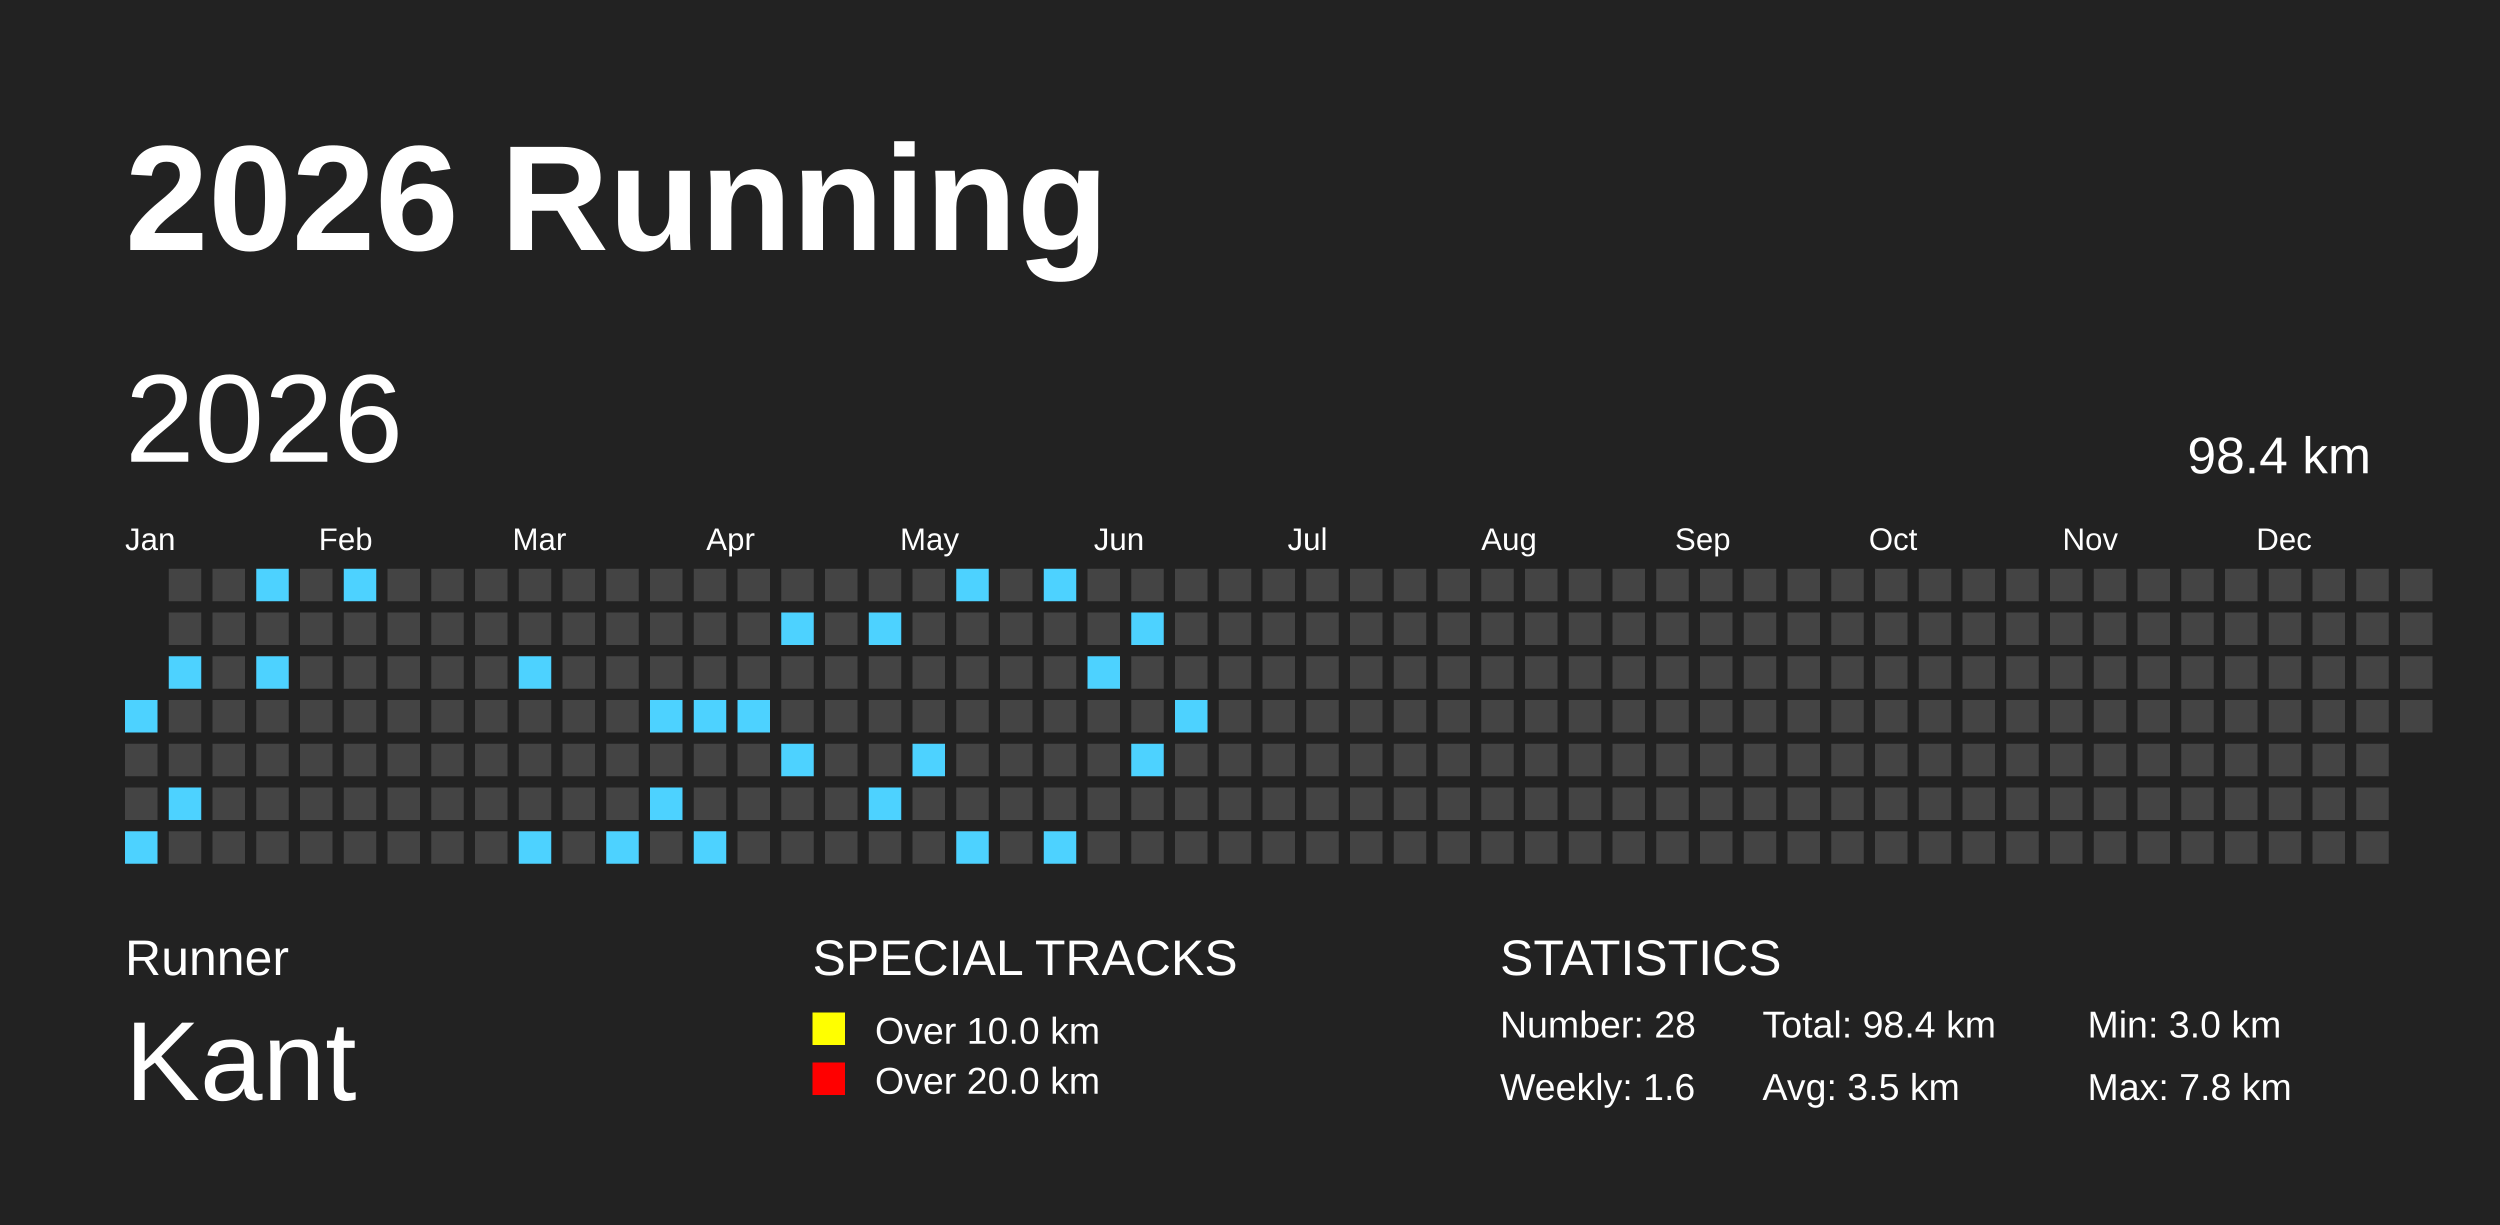
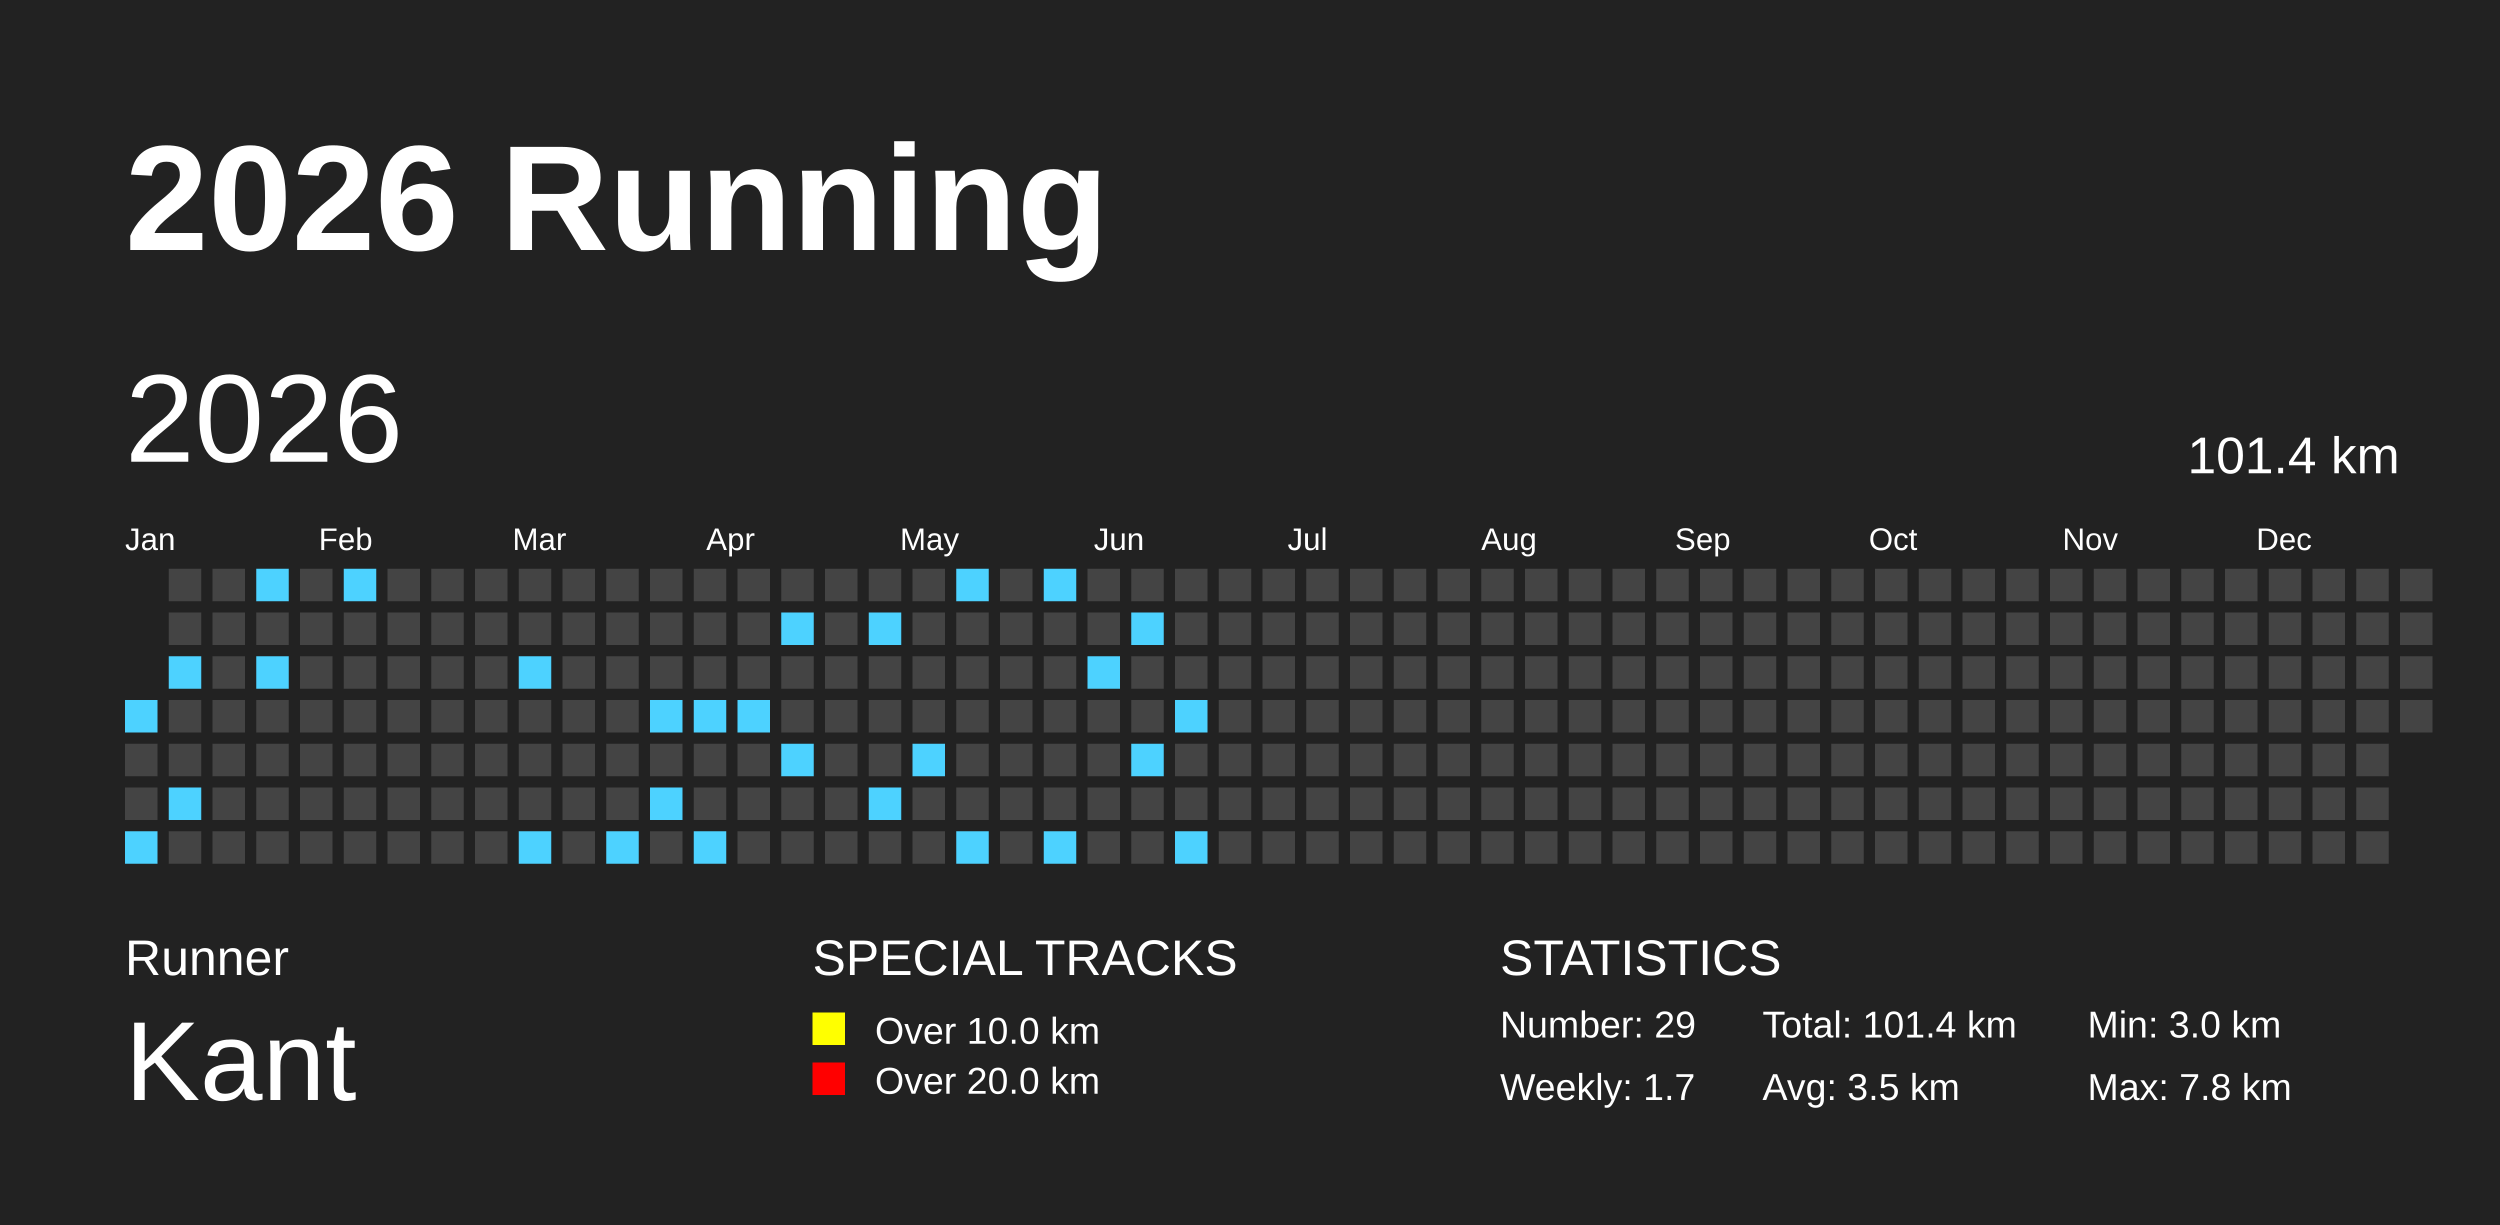
<svg xmlns="http://www.w3.org/2000/svg" baseProfile="full" height="98mm" version="1.1" viewBox="0,0,200,98" width="200mm">
  <defs />
  <rect fill="#222222" height="98" width="200" x="0" y="0" />
  <text fill="#FFFFFF" style="font-size:12px; font-family:Arial; font-weight:bold;" x="10" y="20">2026 Running</text>
  <text fill="#FFFFFF" style="font-size:4px; font-family:Arial" x="10" y="78">Runner</text>
  <text fill="#FFFFFF" style="font-size:9px; font-family:Arial" x="10" y="88">Kant</text>
  <text fill="#FFFFFF" style="font-size:4px; font-family:Arial" x="65" y="78">SPECIAL TRACKS</text>
  <rect fill="yellow" height="2.6" width="2.6" x="65" y="81" />
  <text fill="#FFFFFF" style="font-size:3px; font-family:Arial" x="70" y="83.5">Over 10.0 km</text>
  <rect fill="red" height="2.6" width="2.6" x="65" y="85" />
  <text fill="#FFFFFF" style="font-size:3px; font-family:Arial" x="70" y="87.5">Over 20.0 km</text>
  <text fill="#FFFFFF" style="font-size:4px; font-family:Arial" x="120" y="78">STATISTICS</text>
-   <text fill="#FFFFFF" style="font-size:3px; font-family:Arial" x="120" y="83">Number: 28</text>
-   <text fill="#FFFFFF" style="font-size:3px; font-family:Arial" x="120" y="88">Weekly: 1.6</text>
-   <text fill="#FFFFFF" style="font-size:3px; font-family:Arial" x="141" y="83">Total: 98.4 km</text>
+   <text fill="#FFFFFF" style="font-size:3px; font-family:Arial" x="120" y="83">Number: 29</text>
+   <text fill="#FFFFFF" style="font-size:3px; font-family:Arial" x="120" y="88">Weekly: 1.7</text>
+   <text fill="#FFFFFF" style="font-size:3px; font-family:Arial" x="141" y="83">Total: 101.4 km</text>
  <text fill="#FFFFFF" style="font-size:3px; font-family:Arial" x="141" y="88">Avg: 3.5 km</text>
  <text fill="#FFFFFF" style="font-size:3px; font-family:Arial" x="167" y="83">Min: 3.0 km</text>
  <text fill="#FFFFFF" style="font-size:3px; font-family:Arial" x="167" y="88">Max: 7.8 km</text>
  <text dominant-baseline="hanging" fill="#FFFFFF" style="font-size:10.0px; font-family:Arial;" x="10" y="30">2026</text>
-   <text dominant-baseline="hanging" fill="#FFFFFF" style="font-size:4.125px; font-family:Arial;" x="175" y="35">98.4 km</text>
+   <text dominant-baseline="hanging" fill="#FFFFFF" style="font-size:4.125px; font-family:Arial;" x="175" y="35">101.4 km</text>
  <text fill="#FFFFFF" style="font-size:2.5px; font-family:Arial" x="10.0" y="44">Jan</text>
  <text fill="#FFFFFF" style="font-size:2.5px; font-family:Arial" x="25.5" y="44">Feb</text>
  <text fill="#FFFFFF" style="font-size:2.5px; font-family:Arial" x="41.0" y="44">Mar</text>
  <text fill="#FFFFFF" style="font-size:2.5px; font-family:Arial" x="56.5" y="44">Apr</text>
  <text fill="#FFFFFF" style="font-size:2.5px; font-family:Arial" x="72.0" y="44">May</text>
  <text fill="#FFFFFF" style="font-size:2.5px; font-family:Arial" x="87.5" y="44">Jun</text>
  <text fill="#FFFFFF" style="font-size:2.5px; font-family:Arial" x="103.0" y="44">Jul</text>
  <text fill="#FFFFFF" style="font-size:2.5px; font-family:Arial" x="118.5" y="44">Aug</text>
  <text fill="#FFFFFF" style="font-size:2.5px; font-family:Arial" x="134.0" y="44">Sep</text>
  <text fill="#FFFFFF" style="font-size:2.5px; font-family:Arial" x="149.5" y="44">Oct</text>
  <text fill="#FFFFFF" style="font-size:2.5px; font-family:Arial" x="165.0" y="44">Nov</text>
  <text fill="#FFFFFF" style="font-size:2.5px; font-family:Arial" x="180.5" y="44">Dec</text>
  <rect fill="#4DD2FF" height="2.6" width="2.6" x="10.0" y="56.0" />
  <rect fill="#444444" height="2.6" width="2.6" x="10.0" y="59.5" />
  <rect fill="#444444" height="2.6" width="2.6" x="10.0" y="63.0" />
  <rect fill="#4DD2FF" height="2.6" width="2.6" x="10.0" y="66.5" />
  <rect fill="#444444" height="2.6" width="2.6" x="13.5" y="45.5" />
  <rect fill="#444444" height="2.6" width="2.6" x="13.5" y="49.0" />
  <rect fill="#4DD2FF" height="2.6" width="2.6" x="13.5" y="52.5" />
  <rect fill="#444444" height="2.6" width="2.6" x="13.5" y="56.0" />
  <rect fill="#444444" height="2.6" width="2.6" x="13.5" y="59.5" />
  <rect fill="#4DD2FF" height="2.6" width="2.6" x="13.5" y="63.0" />
  <rect fill="#444444" height="2.6" width="2.6" x="13.5" y="66.5" />
  <rect fill="#444444" height="2.6" width="2.6" x="17.0" y="45.5" />
  <rect fill="#444444" height="2.6" width="2.6" x="17.0" y="49.0" />
  <rect fill="#444444" height="2.6" width="2.6" x="17.0" y="52.5" />
  <rect fill="#444444" height="2.6" width="2.6" x="17.0" y="56.0" />
  <rect fill="#444444" height="2.6" width="2.6" x="17.0" y="59.5" />
  <rect fill="#444444" height="2.6" width="2.6" x="17.0" y="63.0" />
  <rect fill="#444444" height="2.6" width="2.6" x="17.0" y="66.5" />
  <rect fill="#4DD2FF" height="2.6" width="2.6" x="20.5" y="45.5" />
  <rect fill="#444444" height="2.6" width="2.6" x="20.5" y="49.0" />
  <rect fill="#4DD2FF" height="2.6" width="2.6" x="20.5" y="52.5" />
  <rect fill="#444444" height="2.6" width="2.6" x="20.5" y="56.0" />
  <rect fill="#444444" height="2.6" width="2.6" x="20.5" y="59.5" />
  <rect fill="#444444" height="2.6" width="2.6" x="20.5" y="63.0" />
  <rect fill="#444444" height="2.6" width="2.6" x="20.5" y="66.5" />
  <rect fill="#444444" height="2.6" width="2.6" x="24.0" y="45.5" />
  <rect fill="#444444" height="2.6" width="2.6" x="24.0" y="49.0" />
  <rect fill="#444444" height="2.6" width="2.6" x="24.0" y="52.5" />
  <rect fill="#444444" height="2.6" width="2.6" x="24.0" y="56.0" />
  <rect fill="#444444" height="2.6" width="2.6" x="24.0" y="59.5" />
  <rect fill="#444444" height="2.6" width="2.6" x="24.0" y="63.0" />
  <rect fill="#444444" height="2.6" width="2.6" x="24.0" y="66.5" />
  <rect fill="#4DD2FF" height="2.6" width="2.6" x="27.5" y="45.5" />
  <rect fill="#444444" height="2.6" width="2.6" x="27.5" y="49.0" />
  <rect fill="#444444" height="2.6" width="2.6" x="27.5" y="52.5" />
  <rect fill="#444444" height="2.6" width="2.6" x="27.5" y="56.0" />
  <rect fill="#444444" height="2.6" width="2.6" x="27.5" y="59.5" />
  <rect fill="#444444" height="2.6" width="2.6" x="27.5" y="63.0" />
  <rect fill="#444444" height="2.6" width="2.6" x="27.5" y="66.5" />
  <rect fill="#444444" height="2.6" width="2.6" x="31.0" y="45.5" />
  <rect fill="#444444" height="2.6" width="2.6" x="31.0" y="49.0" />
  <rect fill="#444444" height="2.6" width="2.6" x="31.0" y="52.5" />
  <rect fill="#444444" height="2.6" width="2.6" x="31.0" y="56.0" />
  <rect fill="#444444" height="2.6" width="2.6" x="31.0" y="59.5" />
  <rect fill="#444444" height="2.6" width="2.6" x="31.0" y="63.0" />
  <rect fill="#444444" height="2.6" width="2.6" x="31.0" y="66.5" />
  <rect fill="#444444" height="2.6" width="2.6" x="34.5" y="45.5" />
  <rect fill="#444444" height="2.6" width="2.6" x="34.5" y="49.0" />
  <rect fill="#444444" height="2.6" width="2.6" x="34.5" y="52.5" />
  <rect fill="#444444" height="2.6" width="2.6" x="34.5" y="56.0" />
  <rect fill="#444444" height="2.6" width="2.6" x="34.5" y="59.5" />
  <rect fill="#444444" height="2.6" width="2.6" x="34.5" y="63.0" />
  <rect fill="#444444" height="2.6" width="2.6" x="34.5" y="66.5" />
  <rect fill="#444444" height="2.6" width="2.6" x="38.0" y="45.5" />
  <rect fill="#444444" height="2.6" width="2.6" x="38.0" y="49.0" />
  <rect fill="#444444" height="2.6" width="2.6" x="38.0" y="52.5" />
  <rect fill="#444444" height="2.6" width="2.6" x="38.0" y="56.0" />
  <rect fill="#444444" height="2.6" width="2.6" x="38.0" y="59.5" />
  <rect fill="#444444" height="2.6" width="2.6" x="38.0" y="63.0" />
  <rect fill="#444444" height="2.6" width="2.6" x="38.0" y="66.5" />
  <rect fill="#444444" height="2.6" width="2.6" x="41.5" y="45.5" />
  <rect fill="#444444" height="2.6" width="2.6" x="41.5" y="49.0" />
  <rect fill="#4DD2FF" height="2.6" width="2.6" x="41.5" y="52.5" />
  <rect fill="#444444" height="2.6" width="2.6" x="41.5" y="56.0" />
  <rect fill="#444444" height="2.6" width="2.6" x="41.5" y="59.5" />
  <rect fill="#444444" height="2.6" width="2.6" x="41.5" y="63.0" />
  <rect fill="#4DD2FF" height="2.6" width="2.6" x="41.5" y="66.5" />
  <rect fill="#444444" height="2.6" width="2.6" x="45.0" y="45.5" />
  <rect fill="#444444" height="2.6" width="2.6" x="45.0" y="49.0" />
  <rect fill="#444444" height="2.6" width="2.6" x="45.0" y="52.5" />
  <rect fill="#444444" height="2.6" width="2.6" x="45.0" y="56.0" />
  <rect fill="#444444" height="2.6" width="2.6" x="45.0" y="59.5" />
  <rect fill="#444444" height="2.6" width="2.6" x="45.0" y="63.0" />
  <rect fill="#444444" height="2.6" width="2.6" x="45.0" y="66.5" />
  <rect fill="#444444" height="2.6" width="2.6" x="48.5" y="45.5" />
  <rect fill="#444444" height="2.6" width="2.6" x="48.5" y="49.0" />
  <rect fill="#444444" height="2.6" width="2.6" x="48.5" y="52.5" />
  <rect fill="#444444" height="2.6" width="2.6" x="48.5" y="56.0" />
  <rect fill="#444444" height="2.6" width="2.6" x="48.5" y="59.5" />
  <rect fill="#444444" height="2.6" width="2.6" x="48.5" y="63.0" />
  <rect fill="#4DD2FF" height="2.6" width="2.6" x="48.5" y="66.5" />
  <rect fill="#444444" height="2.6" width="2.6" x="52.0" y="45.5" />
  <rect fill="#444444" height="2.6" width="2.6" x="52.0" y="49.0" />
  <rect fill="#444444" height="2.6" width="2.6" x="52.0" y="52.5" />
  <rect fill="#4DD2FF" height="2.6" width="2.6" x="52.0" y="56.0" />
  <rect fill="#444444" height="2.6" width="2.6" x="52.0" y="59.5" />
  <rect fill="#4DD2FF" height="2.6" width="2.6" x="52.0" y="63.0" />
  <rect fill="#444444" height="2.6" width="2.6" x="52.0" y="66.5" />
  <rect fill="#444444" height="2.6" width="2.6" x="55.5" y="45.5" />
  <rect fill="#444444" height="2.6" width="2.6" x="55.5" y="49.0" />
  <rect fill="#444444" height="2.6" width="2.6" x="55.5" y="52.5" />
  <rect fill="#4DD2FF" height="2.6" width="2.6" x="55.5" y="56.0" />
  <rect fill="#444444" height="2.6" width="2.6" x="55.5" y="59.5" />
  <rect fill="#444444" height="2.6" width="2.6" x="55.5" y="63.0" />
  <rect fill="#4DD2FF" height="2.6" width="2.6" x="55.5" y="66.5" />
  <rect fill="#444444" height="2.6" width="2.6" x="59.0" y="45.5" />
  <rect fill="#444444" height="2.6" width="2.6" x="59.0" y="49.0" />
  <rect fill="#444444" height="2.6" width="2.6" x="59.0" y="52.5" />
  <rect fill="#4DD2FF" height="2.6" width="2.6" x="59.0" y="56.0" />
  <rect fill="#444444" height="2.6" width="2.6" x="59.0" y="59.5" />
  <rect fill="#444444" height="2.6" width="2.6" x="59.0" y="63.0" />
  <rect fill="#444444" height="2.6" width="2.6" x="59.0" y="66.5" />
  <rect fill="#444444" height="2.6" width="2.6" x="62.5" y="45.5" />
  <rect fill="#4DD2FF" height="2.6" width="2.6" x="62.5" y="49.0" />
  <rect fill="#444444" height="2.6" width="2.6" x="62.5" y="52.5" />
  <rect fill="#444444" height="2.6" width="2.6" x="62.5" y="56.0" />
  <rect fill="#4DD2FF" height="2.6" width="2.6" x="62.5" y="59.5" />
  <rect fill="#444444" height="2.6" width="2.6" x="62.5" y="63.0" />
  <rect fill="#444444" height="2.6" width="2.6" x="62.5" y="66.5" />
  <rect fill="#444444" height="2.6" width="2.6" x="66.0" y="45.5" />
  <rect fill="#444444" height="2.6" width="2.6" x="66.0" y="49.0" />
  <rect fill="#444444" height="2.6" width="2.6" x="66.0" y="52.5" />
  <rect fill="#444444" height="2.6" width="2.6" x="66.0" y="56.0" />
  <rect fill="#444444" height="2.6" width="2.6" x="66.0" y="59.5" />
  <rect fill="#444444" height="2.6" width="2.6" x="66.0" y="63.0" />
  <rect fill="#444444" height="2.6" width="2.6" x="66.0" y="66.5" />
  <rect fill="#444444" height="2.6" width="2.6" x="69.5" y="45.5" />
  <rect fill="#4DD2FF" height="2.6" width="2.6" x="69.5" y="49.0" />
  <rect fill="#444444" height="2.6" width="2.6" x="69.5" y="52.5" />
  <rect fill="#444444" height="2.6" width="2.6" x="69.5" y="56.0" />
  <rect fill="#444444" height="2.6" width="2.6" x="69.5" y="59.5" />
  <rect fill="#4DD2FF" height="2.6" width="2.6" x="69.5" y="63.0" />
  <rect fill="#444444" height="2.6" width="2.6" x="69.5" y="66.5" />
  <rect fill="#444444" height="2.6" width="2.6" x="73.0" y="45.5" />
  <rect fill="#444444" height="2.6" width="2.6" x="73.0" y="49.0" />
  <rect fill="#444444" height="2.6" width="2.6" x="73.0" y="52.5" />
  <rect fill="#444444" height="2.6" width="2.6" x="73.0" y="56.0" />
  <rect fill="#4DD2FF" height="2.6" width="2.6" x="73.0" y="59.5" />
  <rect fill="#444444" height="2.6" width="2.6" x="73.0" y="63.0" />
  <rect fill="#444444" height="2.6" width="2.6" x="73.0" y="66.5" />
  <rect fill="#4DD2FF" height="2.6" width="2.6" x="76.5" y="45.5" />
  <rect fill="#444444" height="2.6" width="2.6" x="76.5" y="49.0" />
  <rect fill="#444444" height="2.6" width="2.6" x="76.5" y="52.5" />
  <rect fill="#444444" height="2.6" width="2.6" x="76.5" y="56.0" />
  <rect fill="#444444" height="2.6" width="2.6" x="76.5" y="59.5" />
  <rect fill="#444444" height="2.6" width="2.6" x="76.5" y="63.0" />
  <rect fill="#4DD2FF" height="2.6" width="2.6" x="76.5" y="66.5" />
  <rect fill="#444444" height="2.6" width="2.6" x="80.0" y="45.5" />
  <rect fill="#444444" height="2.6" width="2.6" x="80.0" y="49.0" />
  <rect fill="#444444" height="2.6" width="2.6" x="80.0" y="52.5" />
  <rect fill="#444444" height="2.6" width="2.6" x="80.0" y="56.0" />
  <rect fill="#444444" height="2.6" width="2.6" x="80.0" y="59.5" />
  <rect fill="#444444" height="2.6" width="2.6" x="80.0" y="63.0" />
  <rect fill="#444444" height="2.6" width="2.6" x="80.0" y="66.5" />
  <rect fill="#4DD2FF" height="2.6" width="2.6" x="83.5" y="45.5" />
  <rect fill="#444444" height="2.6" width="2.6" x="83.5" y="49.0" />
  <rect fill="#444444" height="2.6" width="2.6" x="83.5" y="52.5" />
  <rect fill="#444444" height="2.6" width="2.6" x="83.5" y="56.0" />
  <rect fill="#444444" height="2.6" width="2.6" x="83.5" y="59.5" />
  <rect fill="#444444" height="2.6" width="2.6" x="83.5" y="63.0" />
  <rect fill="#4DD2FF" height="2.6" width="2.6" x="83.5" y="66.5" />
  <rect fill="#444444" height="2.6" width="2.6" x="87.0" y="45.5" />
  <rect fill="#444444" height="2.6" width="2.6" x="87.0" y="49.0" />
  <rect fill="#4DD2FF" height="2.6" width="2.6" x="87.0" y="52.5" />
  <rect fill="#444444" height="2.6" width="2.6" x="87.0" y="56.0" />
  <rect fill="#444444" height="2.6" width="2.6" x="87.0" y="59.5" />
  <rect fill="#444444" height="2.6" width="2.6" x="87.0" y="63.0" />
  <rect fill="#444444" height="2.6" width="2.6" x="87.0" y="66.5" />
  <rect fill="#444444" height="2.6" width="2.6" x="90.5" y="45.5" />
  <rect fill="#4DD2FF" height="2.6" width="2.6" x="90.5" y="49.0" />
  <rect fill="#444444" height="2.6" width="2.6" x="90.5" y="52.5" />
  <rect fill="#444444" height="2.6" width="2.6" x="90.5" y="56.0" />
  <rect fill="#4DD2FF" height="2.6" width="2.6" x="90.5" y="59.5" />
  <rect fill="#444444" height="2.6" width="2.6" x="90.5" y="63.0" />
  <rect fill="#444444" height="2.6" width="2.6" x="90.5" y="66.5" />
  <rect fill="#444444" height="2.6" width="2.6" x="94.0" y="45.5" />
  <rect fill="#444444" height="2.6" width="2.6" x="94.0" y="49.0" />
  <rect fill="#444444" height="2.6" width="2.6" x="94.0" y="52.5" />
  <rect fill="#4DD2FF" height="2.6" width="2.6" x="94.0" y="56.0" />
  <rect fill="#444444" height="2.6" width="2.6" x="94.0" y="59.5" />
  <rect fill="#444444" height="2.6" width="2.6" x="94.0" y="63.0" />
-   <rect fill="#444444" height="2.6" width="2.6" x="94.0" y="66.5" />
+   <rect fill="#4DD2FF" height="2.6" width="2.6" x="94.0" y="66.5" />
  <rect fill="#444444" height="2.6" width="2.6" x="97.5" y="45.5" />
  <rect fill="#444444" height="2.6" width="2.6" x="97.5" y="49.0" />
  <rect fill="#444444" height="2.6" width="2.6" x="97.5" y="52.5" />
  <rect fill="#444444" height="2.6" width="2.6" x="97.5" y="56.0" />
  <rect fill="#444444" height="2.6" width="2.6" x="97.5" y="59.5" />
  <rect fill="#444444" height="2.6" width="2.6" x="97.5" y="63.0" />
  <rect fill="#444444" height="2.6" width="2.6" x="97.5" y="66.5" />
  <rect fill="#444444" height="2.6" width="2.6" x="101.0" y="45.5" />
  <rect fill="#444444" height="2.6" width="2.6" x="101.0" y="49.0" />
  <rect fill="#444444" height="2.6" width="2.6" x="101.0" y="52.5" />
  <rect fill="#444444" height="2.6" width="2.6" x="101.0" y="56.0" />
  <rect fill="#444444" height="2.6" width="2.6" x="101.0" y="59.5" />
  <rect fill="#444444" height="2.6" width="2.6" x="101.0" y="63.0" />
  <rect fill="#444444" height="2.6" width="2.6" x="101.0" y="66.5" />
  <rect fill="#444444" height="2.6" width="2.6" x="104.5" y="45.5" />
  <rect fill="#444444" height="2.6" width="2.6" x="104.5" y="49.0" />
  <rect fill="#444444" height="2.6" width="2.6" x="104.5" y="52.5" />
  <rect fill="#444444" height="2.6" width="2.6" x="104.5" y="56.0" />
  <rect fill="#444444" height="2.6" width="2.6" x="104.5" y="59.5" />
  <rect fill="#444444" height="2.6" width="2.6" x="104.5" y="63.0" />
  <rect fill="#444444" height="2.6" width="2.6" x="104.5" y="66.5" />
  <rect fill="#444444" height="2.6" width="2.6" x="108.0" y="45.5" />
  <rect fill="#444444" height="2.6" width="2.6" x="108.0" y="49.0" />
  <rect fill="#444444" height="2.6" width="2.6" x="108.0" y="52.5" />
  <rect fill="#444444" height="2.6" width="2.6" x="108.0" y="56.0" />
  <rect fill="#444444" height="2.6" width="2.6" x="108.0" y="59.5" />
  <rect fill="#444444" height="2.6" width="2.6" x="108.0" y="63.0" />
  <rect fill="#444444" height="2.6" width="2.6" x="108.0" y="66.5" />
  <rect fill="#444444" height="2.6" width="2.6" x="111.5" y="45.5" />
  <rect fill="#444444" height="2.6" width="2.6" x="111.5" y="49.0" />
  <rect fill="#444444" height="2.6" width="2.6" x="111.5" y="52.5" />
  <rect fill="#444444" height="2.6" width="2.6" x="111.5" y="56.0" />
  <rect fill="#444444" height="2.6" width="2.6" x="111.5" y="59.5" />
  <rect fill="#444444" height="2.6" width="2.6" x="111.5" y="63.0" />
  <rect fill="#444444" height="2.6" width="2.6" x="111.5" y="66.5" />
  <rect fill="#444444" height="2.6" width="2.6" x="115.0" y="45.5" />
  <rect fill="#444444" height="2.6" width="2.6" x="115.0" y="49.0" />
  <rect fill="#444444" height="2.6" width="2.6" x="115.0" y="52.5" />
  <rect fill="#444444" height="2.6" width="2.6" x="115.0" y="56.0" />
  <rect fill="#444444" height="2.6" width="2.6" x="115.0" y="59.5" />
  <rect fill="#444444" height="2.6" width="2.6" x="115.0" y="63.0" />
  <rect fill="#444444" height="2.6" width="2.6" x="115.0" y="66.5" />
  <rect fill="#444444" height="2.6" width="2.6" x="118.5" y="45.5" />
  <rect fill="#444444" height="2.6" width="2.6" x="118.5" y="49.0" />
  <rect fill="#444444" height="2.6" width="2.6" x="118.5" y="52.5" />
  <rect fill="#444444" height="2.6" width="2.6" x="118.5" y="56.0" />
  <rect fill="#444444" height="2.6" width="2.6" x="118.5" y="59.5" />
  <rect fill="#444444" height="2.6" width="2.6" x="118.5" y="63.0" />
  <rect fill="#444444" height="2.6" width="2.6" x="118.5" y="66.5" />
  <rect fill="#444444" height="2.6" width="2.6" x="122.0" y="45.5" />
  <rect fill="#444444" height="2.6" width="2.6" x="122.0" y="49.0" />
  <rect fill="#444444" height="2.6" width="2.6" x="122.0" y="52.5" />
  <rect fill="#444444" height="2.6" width="2.6" x="122.0" y="56.0" />
  <rect fill="#444444" height="2.6" width="2.6" x="122.0" y="59.5" />
  <rect fill="#444444" height="2.6" width="2.6" x="122.0" y="63.0" />
  <rect fill="#444444" height="2.6" width="2.6" x="122.0" y="66.5" />
  <rect fill="#444444" height="2.6" width="2.6" x="125.5" y="45.5" />
  <rect fill="#444444" height="2.6" width="2.6" x="125.5" y="49.0" />
  <rect fill="#444444" height="2.6" width="2.6" x="125.5" y="52.5" />
  <rect fill="#444444" height="2.6" width="2.6" x="125.5" y="56.0" />
  <rect fill="#444444" height="2.6" width="2.6" x="125.5" y="59.5" />
  <rect fill="#444444" height="2.6" width="2.6" x="125.5" y="63.0" />
  <rect fill="#444444" height="2.6" width="2.6" x="125.5" y="66.5" />
  <rect fill="#444444" height="2.6" width="2.6" x="129.0" y="45.5" />
  <rect fill="#444444" height="2.6" width="2.6" x="129.0" y="49.0" />
  <rect fill="#444444" height="2.6" width="2.6" x="129.0" y="52.5" />
  <rect fill="#444444" height="2.6" width="2.6" x="129.0" y="56.0" />
  <rect fill="#444444" height="2.6" width="2.6" x="129.0" y="59.5" />
  <rect fill="#444444" height="2.6" width="2.6" x="129.0" y="63.0" />
  <rect fill="#444444" height="2.6" width="2.6" x="129.0" y="66.5" />
  <rect fill="#444444" height="2.6" width="2.6" x="132.5" y="45.5" />
  <rect fill="#444444" height="2.6" width="2.6" x="132.5" y="49.0" />
  <rect fill="#444444" height="2.6" width="2.6" x="132.5" y="52.5" />
  <rect fill="#444444" height="2.6" width="2.6" x="132.5" y="56.0" />
  <rect fill="#444444" height="2.6" width="2.6" x="132.5" y="59.5" />
  <rect fill="#444444" height="2.6" width="2.6" x="132.5" y="63.0" />
  <rect fill="#444444" height="2.6" width="2.6" x="132.5" y="66.5" />
  <rect fill="#444444" height="2.6" width="2.6" x="136.0" y="45.5" />
  <rect fill="#444444" height="2.6" width="2.6" x="136.0" y="49.0" />
  <rect fill="#444444" height="2.6" width="2.6" x="136.0" y="52.5" />
  <rect fill="#444444" height="2.6" width="2.6" x="136.0" y="56.0" />
  <rect fill="#444444" height="2.6" width="2.6" x="136.0" y="59.5" />
  <rect fill="#444444" height="2.6" width="2.6" x="136.0" y="63.0" />
  <rect fill="#444444" height="2.6" width="2.6" x="136.0" y="66.5" />
  <rect fill="#444444" height="2.6" width="2.6" x="139.5" y="45.5" />
  <rect fill="#444444" height="2.6" width="2.6" x="139.5" y="49.0" />
  <rect fill="#444444" height="2.6" width="2.6" x="139.5" y="52.5" />
  <rect fill="#444444" height="2.6" width="2.6" x="139.5" y="56.0" />
  <rect fill="#444444" height="2.6" width="2.6" x="139.5" y="59.5" />
  <rect fill="#444444" height="2.6" width="2.6" x="139.5" y="63.0" />
  <rect fill="#444444" height="2.6" width="2.6" x="139.5" y="66.5" />
  <rect fill="#444444" height="2.6" width="2.6" x="143.0" y="45.5" />
  <rect fill="#444444" height="2.6" width="2.6" x="143.0" y="49.0" />
  <rect fill="#444444" height="2.6" width="2.6" x="143.0" y="52.5" />
  <rect fill="#444444" height="2.6" width="2.6" x="143.0" y="56.0" />
  <rect fill="#444444" height="2.6" width="2.6" x="143.0" y="59.5" />
  <rect fill="#444444" height="2.6" width="2.6" x="143.0" y="63.0" />
  <rect fill="#444444" height="2.6" width="2.6" x="143.0" y="66.5" />
  <rect fill="#444444" height="2.6" width="2.6" x="146.5" y="45.5" />
  <rect fill="#444444" height="2.6" width="2.6" x="146.5" y="49.0" />
  <rect fill="#444444" height="2.6" width="2.6" x="146.5" y="52.5" />
  <rect fill="#444444" height="2.6" width="2.6" x="146.5" y="56.0" />
  <rect fill="#444444" height="2.6" width="2.6" x="146.5" y="59.5" />
  <rect fill="#444444" height="2.6" width="2.6" x="146.5" y="63.0" />
  <rect fill="#444444" height="2.6" width="2.6" x="146.5" y="66.5" />
  <rect fill="#444444" height="2.6" width="2.6" x="150.0" y="45.5" />
  <rect fill="#444444" height="2.6" width="2.6" x="150.0" y="49.0" />
  <rect fill="#444444" height="2.6" width="2.6" x="150.0" y="52.5" />
  <rect fill="#444444" height="2.6" width="2.6" x="150.0" y="56.0" />
  <rect fill="#444444" height="2.6" width="2.6" x="150.0" y="59.5" />
  <rect fill="#444444" height="2.6" width="2.6" x="150.0" y="63.0" />
  <rect fill="#444444" height="2.6" width="2.6" x="150.0" y="66.5" />
  <rect fill="#444444" height="2.6" width="2.6" x="153.5" y="45.5" />
  <rect fill="#444444" height="2.6" width="2.6" x="153.5" y="49.0" />
  <rect fill="#444444" height="2.6" width="2.6" x="153.5" y="52.5" />
  <rect fill="#444444" height="2.6" width="2.6" x="153.5" y="56.0" />
  <rect fill="#444444" height="2.6" width="2.6" x="153.5" y="59.5" />
  <rect fill="#444444" height="2.6" width="2.6" x="153.5" y="63.0" />
  <rect fill="#444444" height="2.6" width="2.6" x="153.5" y="66.5" />
  <rect fill="#444444" height="2.6" width="2.6" x="157.0" y="45.5" />
  <rect fill="#444444" height="2.6" width="2.6" x="157.0" y="49.0" />
  <rect fill="#444444" height="2.6" width="2.6" x="157.0" y="52.5" />
  <rect fill="#444444" height="2.6" width="2.6" x="157.0" y="56.0" />
  <rect fill="#444444" height="2.6" width="2.6" x="157.0" y="59.5" />
  <rect fill="#444444" height="2.6" width="2.6" x="157.0" y="63.0" />
  <rect fill="#444444" height="2.6" width="2.6" x="157.0" y="66.5" />
  <rect fill="#444444" height="2.6" width="2.6" x="160.5" y="45.5" />
  <rect fill="#444444" height="2.6" width="2.6" x="160.5" y="49.0" />
  <rect fill="#444444" height="2.6" width="2.6" x="160.5" y="52.5" />
  <rect fill="#444444" height="2.6" width="2.6" x="160.5" y="56.0" />
  <rect fill="#444444" height="2.6" width="2.6" x="160.5" y="59.5" />
  <rect fill="#444444" height="2.6" width="2.6" x="160.5" y="63.0" />
  <rect fill="#444444" height="2.6" width="2.6" x="160.5" y="66.5" />
  <rect fill="#444444" height="2.6" width="2.6" x="164.0" y="45.5" />
  <rect fill="#444444" height="2.6" width="2.6" x="164.0" y="49.0" />
  <rect fill="#444444" height="2.6" width="2.6" x="164.0" y="52.5" />
  <rect fill="#444444" height="2.6" width="2.6" x="164.0" y="56.0" />
  <rect fill="#444444" height="2.6" width="2.6" x="164.0" y="59.5" />
  <rect fill="#444444" height="2.6" width="2.6" x="164.0" y="63.0" />
  <rect fill="#444444" height="2.6" width="2.6" x="164.0" y="66.5" />
  <rect fill="#444444" height="2.6" width="2.6" x="167.5" y="45.5" />
  <rect fill="#444444" height="2.6" width="2.6" x="167.5" y="49.0" />
  <rect fill="#444444" height="2.6" width="2.6" x="167.5" y="52.5" />
  <rect fill="#444444" height="2.6" width="2.6" x="167.5" y="56.0" />
  <rect fill="#444444" height="2.6" width="2.6" x="167.5" y="59.5" />
  <rect fill="#444444" height="2.6" width="2.6" x="167.5" y="63.0" />
  <rect fill="#444444" height="2.6" width="2.6" x="167.5" y="66.5" />
  <rect fill="#444444" height="2.6" width="2.6" x="171.0" y="45.5" />
  <rect fill="#444444" height="2.6" width="2.6" x="171.0" y="49.0" />
  <rect fill="#444444" height="2.6" width="2.6" x="171.0" y="52.5" />
  <rect fill="#444444" height="2.6" width="2.6" x="171.0" y="56.0" />
  <rect fill="#444444" height="2.6" width="2.6" x="171.0" y="59.5" />
  <rect fill="#444444" height="2.6" width="2.6" x="171.0" y="63.0" />
  <rect fill="#444444" height="2.6" width="2.6" x="171.0" y="66.5" />
  <rect fill="#444444" height="2.6" width="2.6" x="174.5" y="45.5" />
  <rect fill="#444444" height="2.6" width="2.6" x="174.5" y="49.0" />
  <rect fill="#444444" height="2.6" width="2.6" x="174.5" y="52.5" />
  <rect fill="#444444" height="2.6" width="2.6" x="174.5" y="56.0" />
  <rect fill="#444444" height="2.6" width="2.6" x="174.5" y="59.5" />
  <rect fill="#444444" height="2.6" width="2.6" x="174.5" y="63.0" />
  <rect fill="#444444" height="2.6" width="2.6" x="174.5" y="66.5" />
  <rect fill="#444444" height="2.6" width="2.6" x="178.0" y="45.5" />
  <rect fill="#444444" height="2.6" width="2.6" x="178.0" y="49.0" />
  <rect fill="#444444" height="2.6" width="2.6" x="178.0" y="52.5" />
  <rect fill="#444444" height="2.6" width="2.6" x="178.0" y="56.0" />
  <rect fill="#444444" height="2.6" width="2.6" x="178.0" y="59.5" />
  <rect fill="#444444" height="2.6" width="2.6" x="178.0" y="63.0" />
  <rect fill="#444444" height="2.6" width="2.6" x="178.0" y="66.5" />
  <rect fill="#444444" height="2.6" width="2.6" x="181.5" y="45.5" />
  <rect fill="#444444" height="2.6" width="2.6" x="181.5" y="49.0" />
  <rect fill="#444444" height="2.6" width="2.6" x="181.5" y="52.5" />
  <rect fill="#444444" height="2.6" width="2.6" x="181.5" y="56.0" />
  <rect fill="#444444" height="2.6" width="2.6" x="181.5" y="59.5" />
  <rect fill="#444444" height="2.6" width="2.6" x="181.5" y="63.0" />
  <rect fill="#444444" height="2.6" width="2.6" x="181.5" y="66.5" />
  <rect fill="#444444" height="2.6" width="2.6" x="185.0" y="45.5" />
  <rect fill="#444444" height="2.6" width="2.6" x="185.0" y="49.0" />
  <rect fill="#444444" height="2.6" width="2.6" x="185.0" y="52.5" />
  <rect fill="#444444" height="2.6" width="2.6" x="185.0" y="56.0" />
  <rect fill="#444444" height="2.6" width="2.6" x="185.0" y="59.5" />
  <rect fill="#444444" height="2.6" width="2.6" x="185.0" y="63.0" />
  <rect fill="#444444" height="2.6" width="2.6" x="185.0" y="66.5" />
  <rect fill="#444444" height="2.6" width="2.6" x="188.5" y="45.5" />
  <rect fill="#444444" height="2.6" width="2.6" x="188.5" y="49.0" />
  <rect fill="#444444" height="2.6" width="2.6" x="188.5" y="52.5" />
  <rect fill="#444444" height="2.6" width="2.6" x="188.5" y="56.0" />
  <rect fill="#444444" height="2.6" width="2.6" x="188.5" y="59.5" />
  <rect fill="#444444" height="2.6" width="2.6" x="188.5" y="63.0" />
  <rect fill="#444444" height="2.6" width="2.6" x="188.5" y="66.5" />
  <rect fill="#444444" height="2.6" width="2.6" x="192.0" y="45.5" />
  <rect fill="#444444" height="2.6" width="2.6" x="192.0" y="49.0" />
  <rect fill="#444444" height="2.6" width="2.6" x="192.0" y="52.5" />
  <rect fill="#444444" height="2.6" width="2.6" x="192.0" y="56.0" />
</svg>
